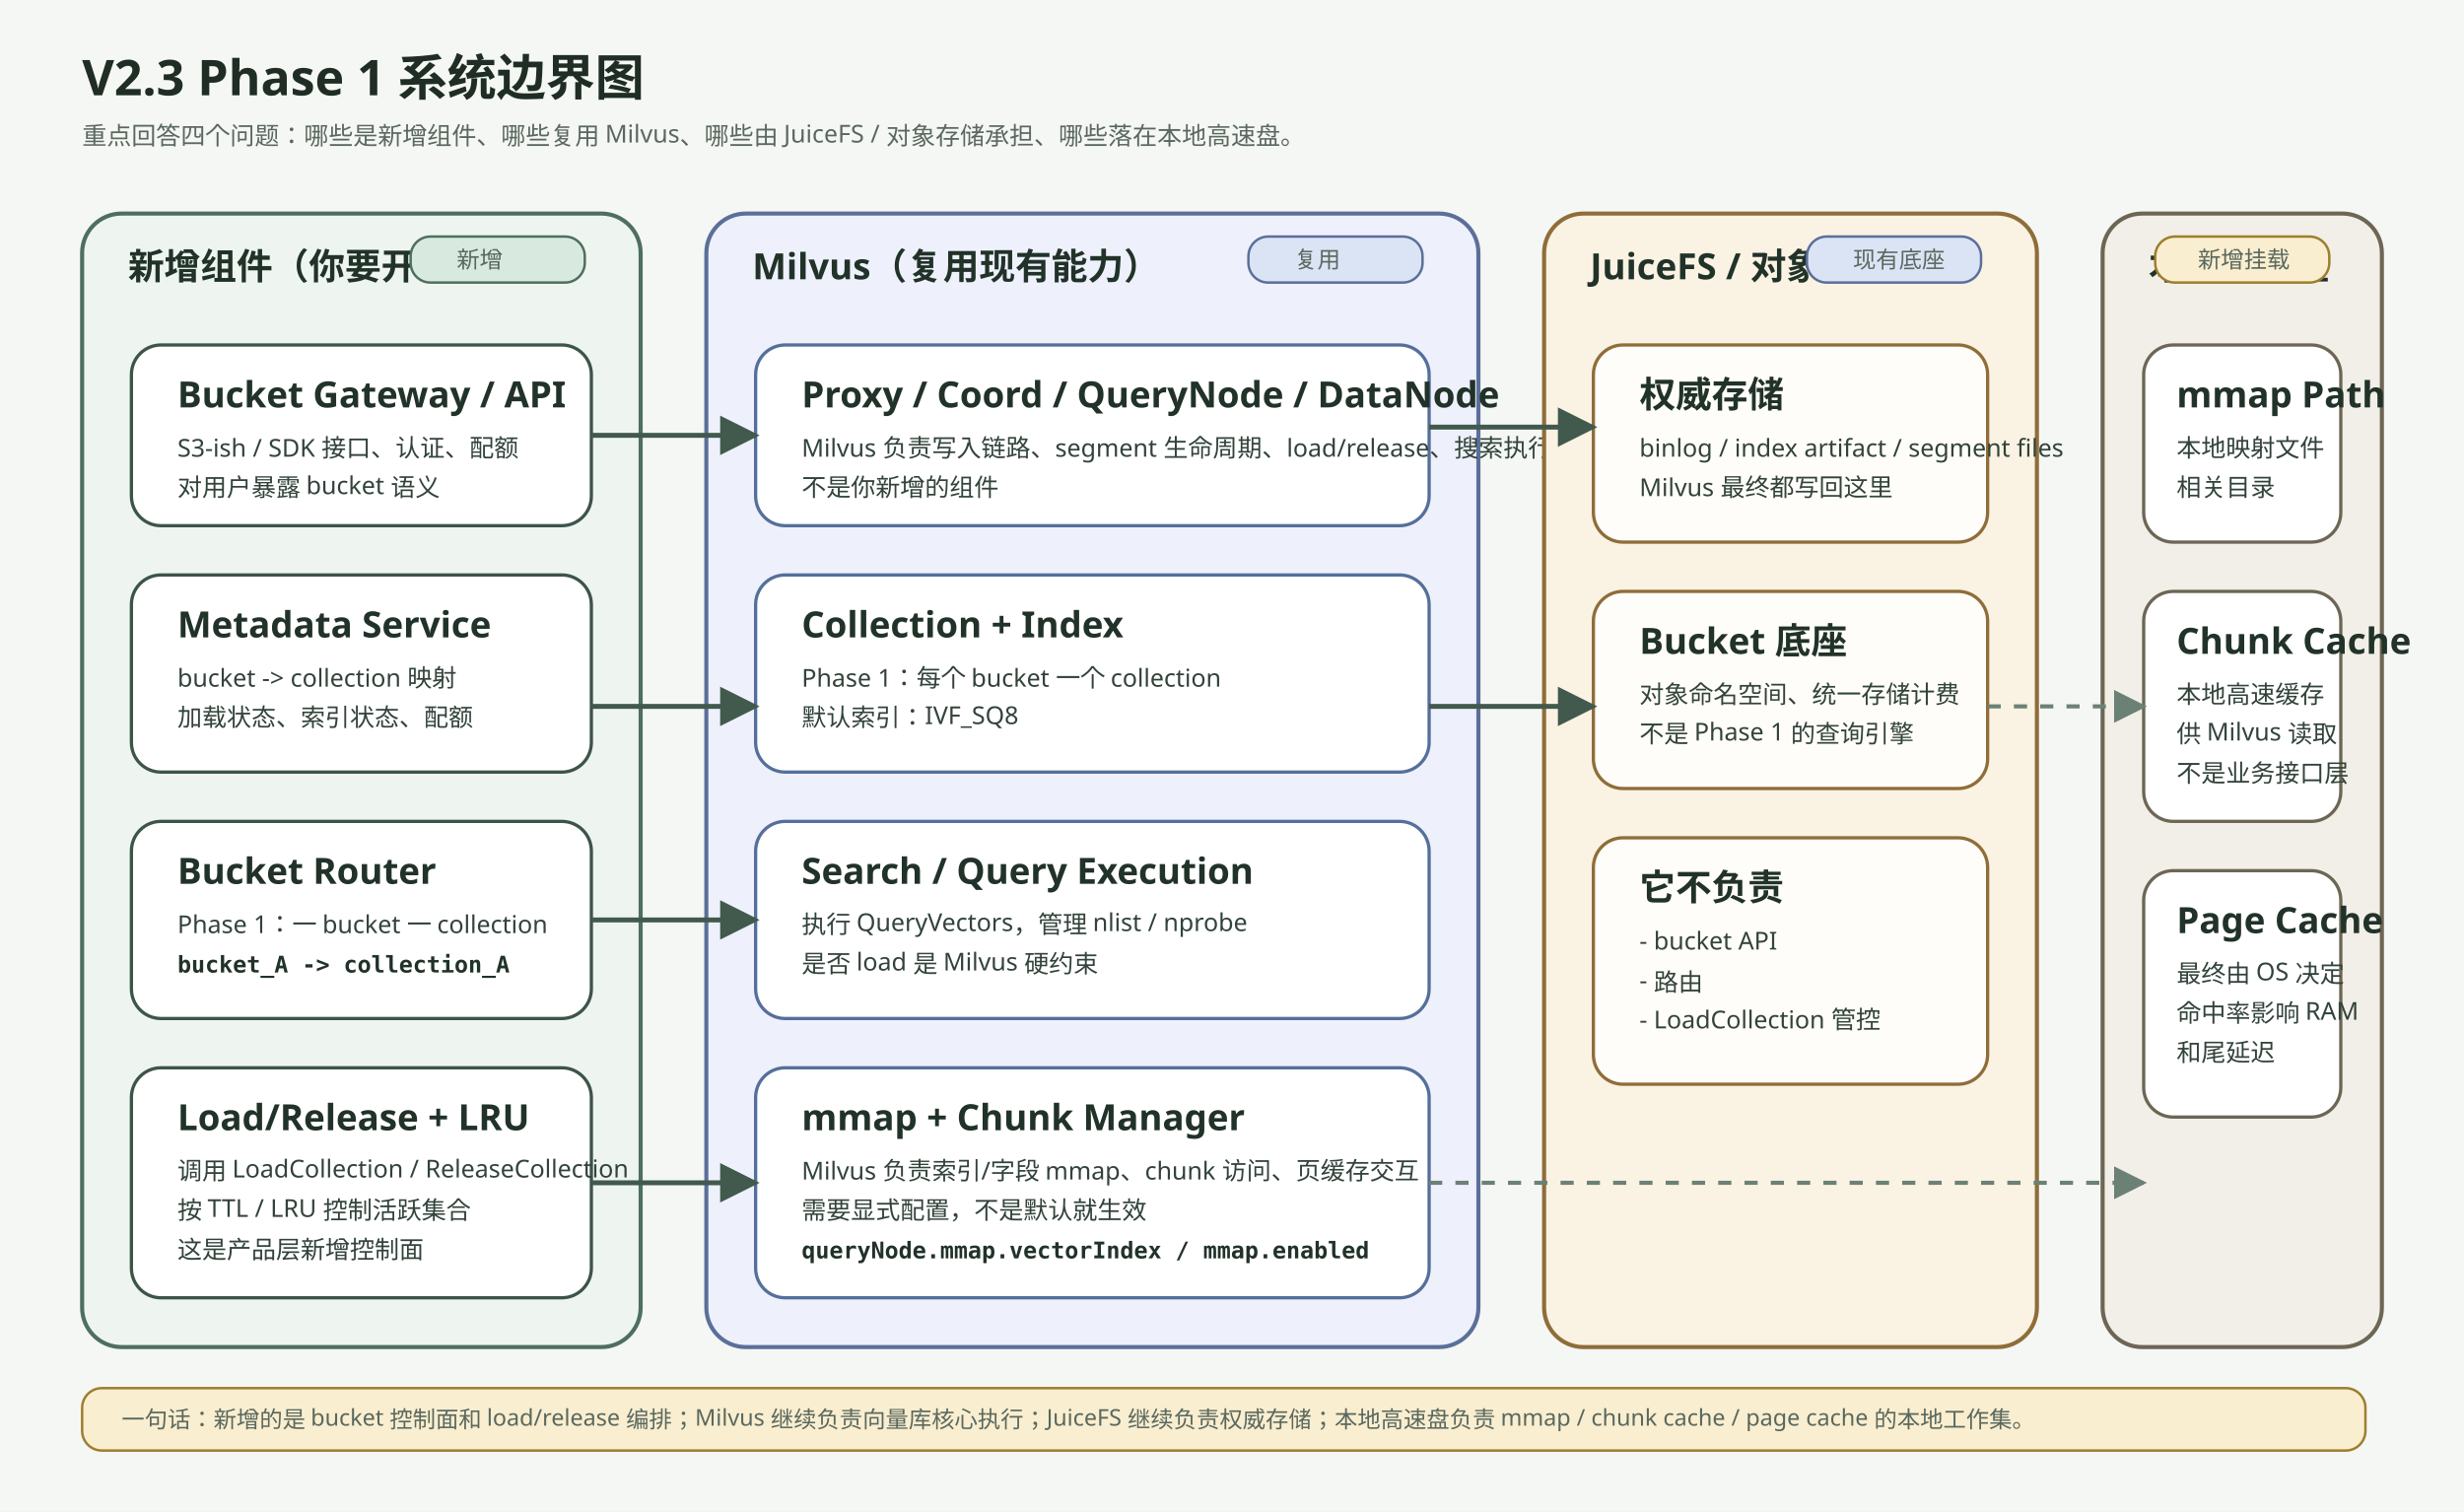
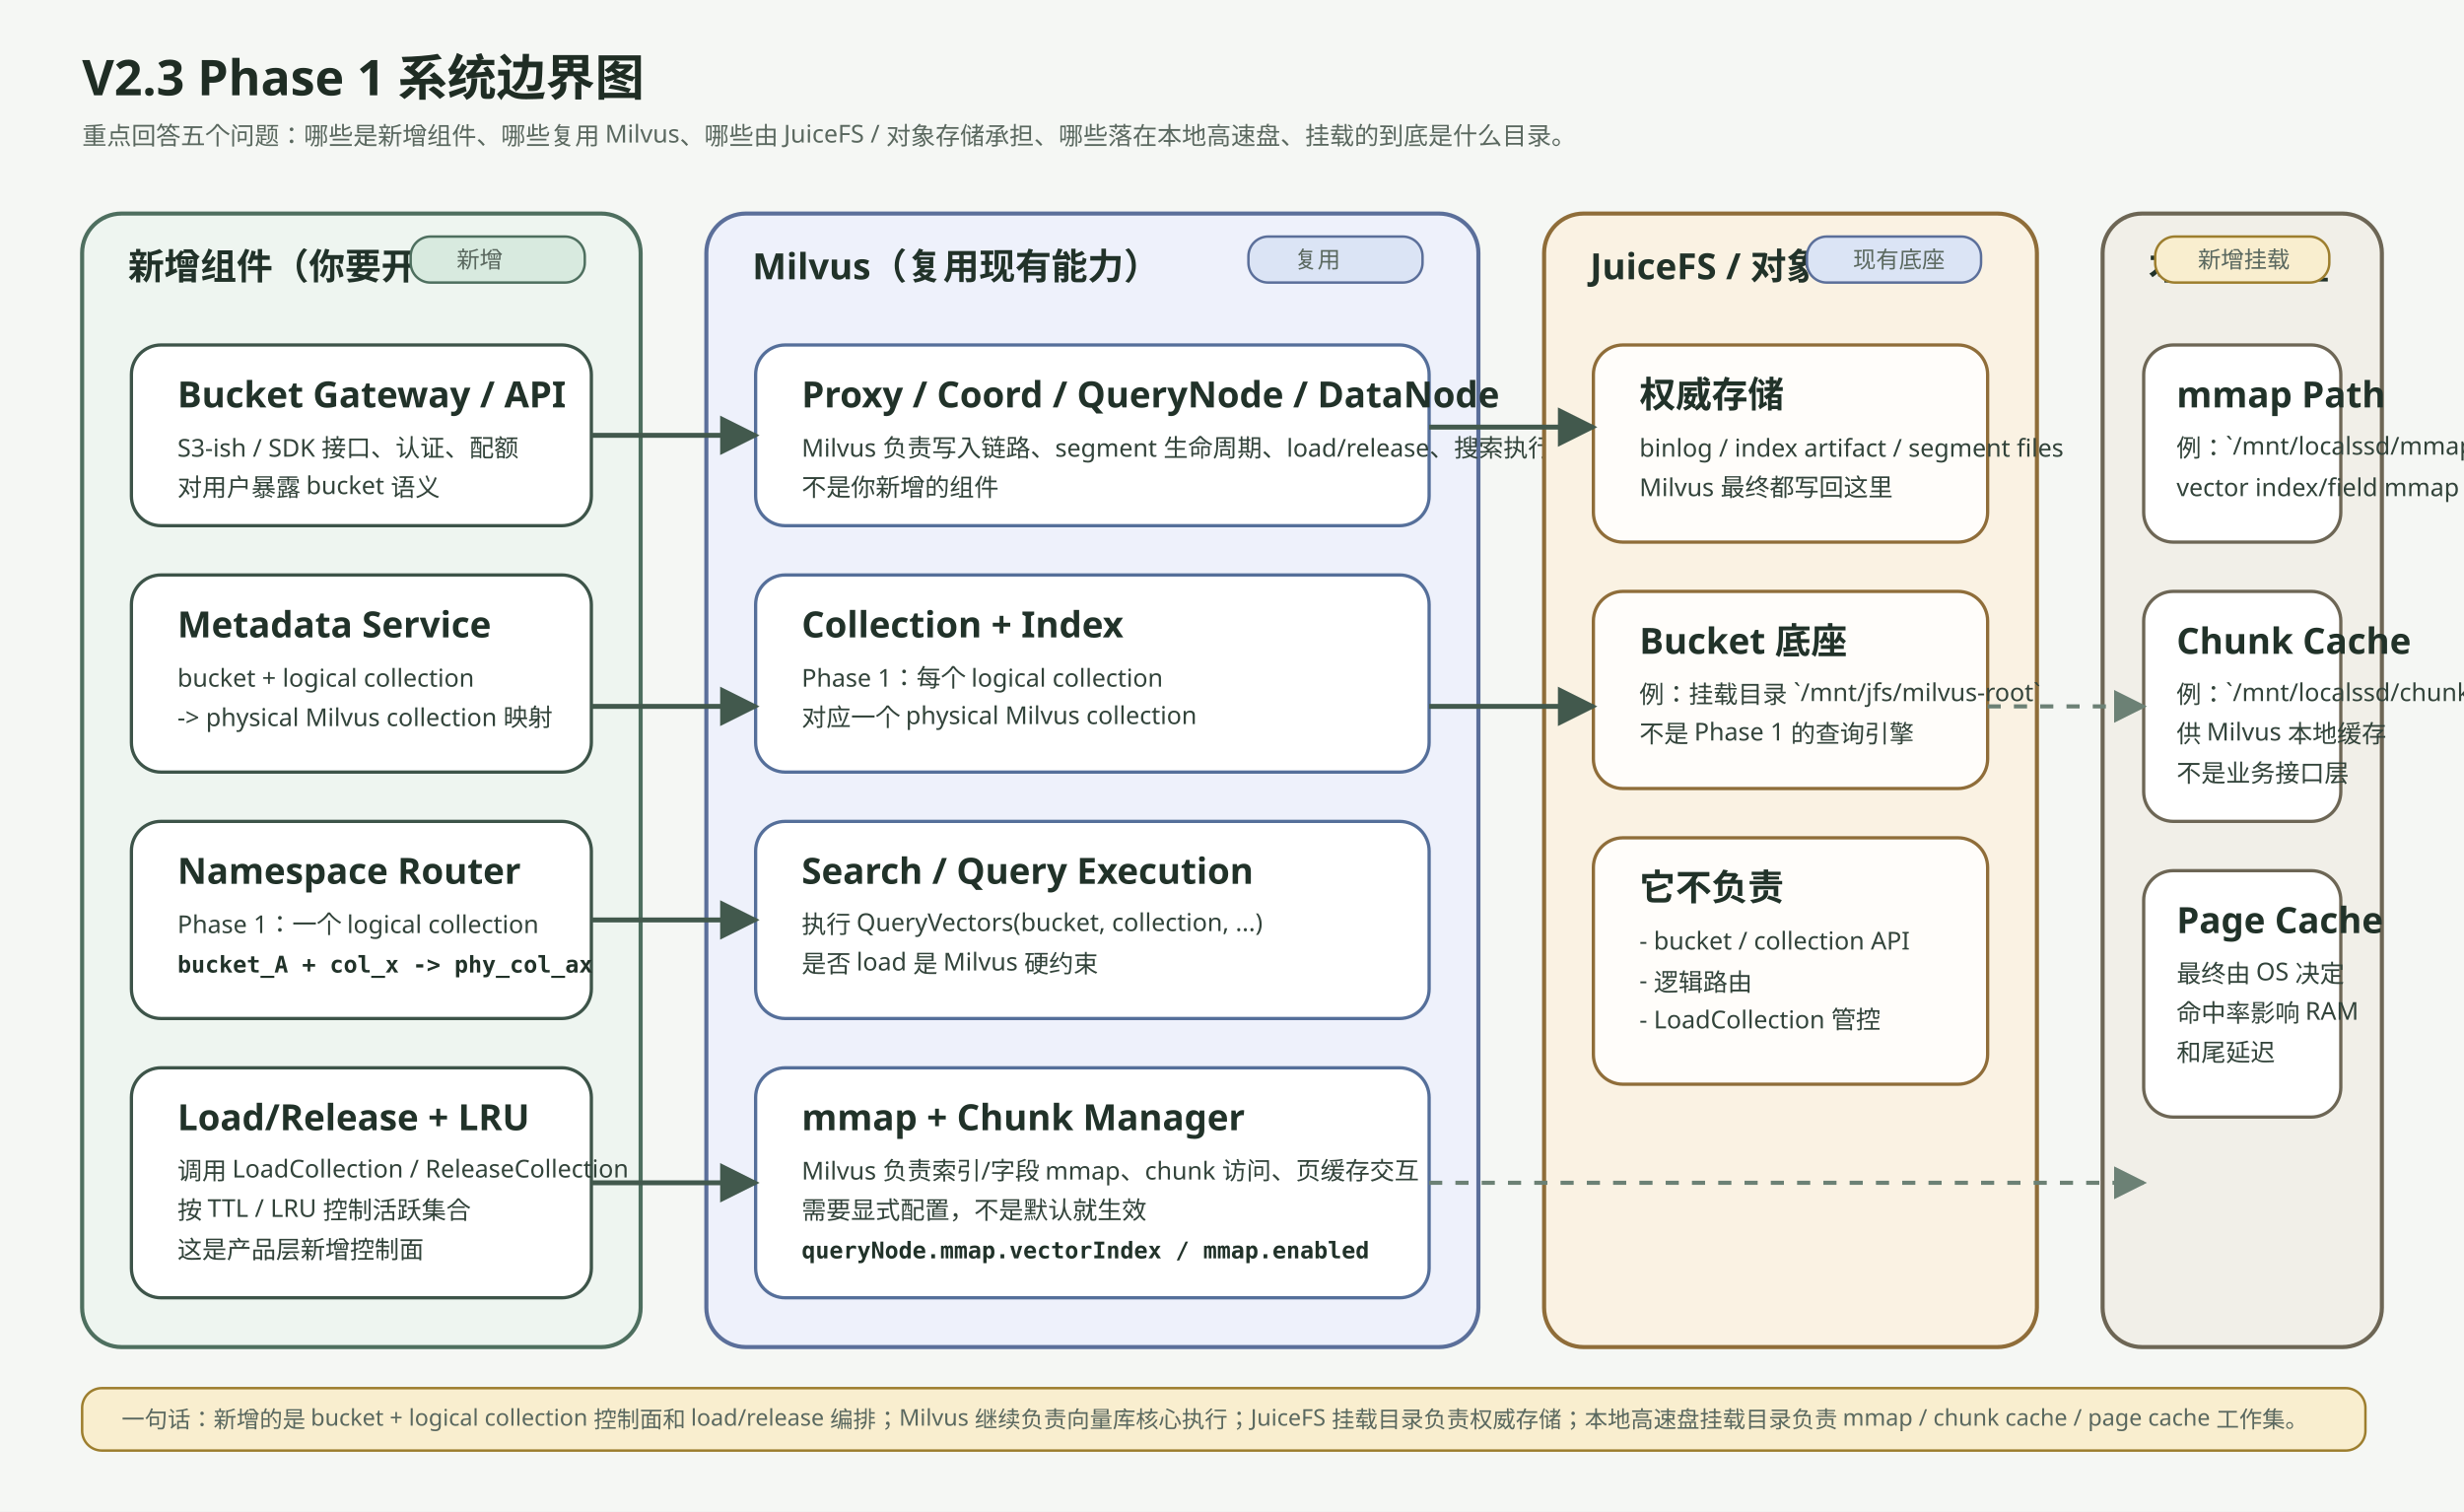
<svg xmlns="http://www.w3.org/2000/svg" viewBox="0 0 1500 920" width="1500" height="920" role="img" aria-label="V2.3 System Overview">
  <defs>
    <style>
      .bg { fill: #f5f7f4; }
      .title { font: 700 30px 'Segoe UI', 'PingFang SC', sans-serif; fill: #1f2d24; }
      .subtitle { font: 400 15px 'Segoe UI', 'PingFang SC', sans-serif; fill: #5a685f; }
      .zone-new { fill: #eef5f0; stroke: #4e6f5f; stroke-width: 2.5; rx: 24; ry: 24; }
      .zone-milvus { fill: #eef1fb; stroke: #5b6f9a; stroke-width: 2.5; rx: 24; ry: 24; }
      .zone-storage { fill: #faf2e3; stroke: #8f6d39; stroke-width: 2.5; rx: 24; ry: 24; }
      .zone-disk { fill: #f1efe8; stroke: #6d6655; stroke-width: 2.5; rx: 24; ry: 24; }
      .card { fill: #ffffff; stroke: #3d5449; stroke-width: 2; rx: 18; ry: 18; }
      .card-blue { fill: #ffffff; stroke: #556f9a; stroke-width: 2; rx: 18; ry: 18; }
      .card-gold { fill: #fffdfa; stroke: #8f6d39; stroke-width: 2; rx: 18; ry: 18; }
      .card-gray { fill: #ffffff; stroke: #6d6655; stroke-width: 2; rx: 18; ry: 18; }
      .pill-new { fill: #d8eadf; stroke: #4e6f5f; stroke-width: 1.5; rx: 12; ry: 12; }
      .pill-old { fill: #dbe4f5; stroke: #5b6f9a; stroke-width: 1.5; rx: 12; ry: 12; }
      .pill-note { fill: #f9eecf; stroke: #9d7e2e; stroke-width: 1.5; rx: 12; ry: 12; }
      .label { font: 700 22px 'Segoe UI', 'PingFang SC', sans-serif; fill: #213229; }
      .text { font: 400 15px 'Segoe UI', 'PingFang SC', sans-serif; fill: #32433a; }
      .small { font: 400 14px 'Segoe UI', 'PingFang SC', sans-serif; fill: #5a685f; }
      .mono { font: 600 14px 'SFMono-Regular', Consolas, monospace; fill: #213229; }
      .arrow { stroke: #42594d; stroke-width: 3; fill: none; marker-end: url(#arrow); }
      .arrow-soft { stroke: #6c8175; stroke-width: 2.5; stroke-dasharray: 8 8; fill: none; marker-end: url(#arrowSoft); }
    </style>
    <marker id="arrow" viewBox="0 0 10 10" refX="9" refY="5" markerWidth="8" markerHeight="8" orient="auto-start-reverse">
      <path d="M 0 0 L 10 5 L 0 10 z" fill="#42594d" />
    </marker>
    <marker id="arrowSoft" viewBox="0 0 10 10" refX="9" refY="5" markerWidth="8" markerHeight="8" orient="auto-start-reverse">
      <path d="M 0 0 L 10 5 L 0 10 z" fill="#6c8175" />
    </marker>
  </defs>
  <rect class="bg" x="0" y="0" width="1500" height="920" />
  <text class="title" x="50" y="58">V2.3 Phase 1 系统边界图</text>
-   <text class="subtitle" x="50" y="88">重点回答四个问题：哪些是新增组件、哪些复用 Milvus、哪些由 JuiceFS / 对象存储承担、哪些落在本地高速盘。</text>
+   <text class="subtitle" x="50" y="88">重点回答五个问题：哪些是新增组件、哪些复用 Milvus、哪些由 JuiceFS / 对象存储承担、哪些落在本地高速盘、挂载的到底是什么目录。</text>
  <rect class="zone-new" x="50" y="130" width="340" height="690" />
  <text class="label" x="78" y="170">新增组件（你要开发）</text>
  <rect class="pill-new" x="250" y="144" width="106" height="28" />
  <text class="small" x="278" y="163">新增</text>
  <rect class="card" x="80" y="210" width="280" height="110" />
  <text class="label" x="108" y="248">Bucket Gateway / API</text>
  <text class="text" x="108" y="278">S3-ish / SDK 接口、认证、配额</text>
  <text class="text" x="108" y="302">对用户暴露 bucket 语义</text>
  <rect class="card" x="80" y="350" width="280" height="120" />
  <text class="label" x="108" y="388">Metadata Service</text>
-   <text class="text" x="108" y="418">bucket -&gt; collection 映射</text>
-   <text class="text" x="108" y="442">加载状态、索引状态、配额</text>
+   <text class="text" x="108" y="418">bucket + logical collection</text>
+   <text class="text" x="108" y="442">-&gt; physical Milvus collection 映射</text>
  <rect class="card" x="80" y="500" width="280" height="120" />
-   <text class="label" x="108" y="538">Bucket Router</text>
-   <text class="text" x="108" y="568">Phase 1：一 bucket 一 collection</text>
-   <text class="mono" x="108" y="592">bucket_A -&gt; collection_A</text>
+   <text class="label" x="108" y="538">Namespace Router</text>
+   <text class="text" x="108" y="568">Phase 1：一个 logical collection</text>
+   <text class="mono" x="108" y="592">bucket_A + col_x -&gt; phy_col_ax</text>
  <rect class="card" x="80" y="650" width="280" height="140" />
  <text class="label" x="108" y="688">Load/Release + LRU</text>
  <text class="text" x="108" y="718">调用 LoadCollection / ReleaseCollection</text>
  <text class="text" x="108" y="742">按 TTL / LRU 控制活跃集合</text>
  <text class="text" x="108" y="766">这是产品层新增控制面</text>
  <rect class="zone-milvus" x="430" y="130" width="470" height="690" />
  <text class="label" x="458" y="170">Milvus（复用现有能力）</text>
  <rect class="pill-old" x="760" y="144" width="106" height="28" />
  <text class="small" x="788" y="163">复用</text>
  <rect class="card-blue" x="460" y="210" width="410" height="110" />
  <text class="label" x="488" y="248">Proxy / Coord / QueryNode / DataNode</text>
  <text class="text" x="488" y="278">Milvus 负责写入链路、segment 生命周期、load/release、搜索执行</text>
  <text class="text" x="488" y="302">不是你新增的组件</text>
  <rect class="card-blue" x="460" y="350" width="410" height="120" />
  <text class="label" x="488" y="388">Collection + Index</text>
-   <text class="text" x="488" y="418">Phase 1：每个 bucket 一个 collection</text>
-   <text class="text" x="488" y="442">默认索引：IVF_SQ8</text>
+   <text class="text" x="488" y="418">Phase 1：每个 logical collection</text>
+   <text class="text" x="488" y="442">对应一个 physical Milvus collection</text>
  <rect class="card-blue" x="460" y="500" width="410" height="120" />
  <text class="label" x="488" y="538">Search / Query Execution</text>
-   <text class="text" x="488" y="568">执行 QueryVectors，管理 nlist / nprobe</text>
+   <text class="text" x="488" y="568">执行 QueryVectors(bucket, collection, ...)</text>
  <text class="text" x="488" y="592">是否 load 是 Milvus 硬约束</text>
  <rect class="card-blue" x="460" y="650" width="410" height="140" />
  <text class="label" x="488" y="688">mmap + Chunk Manager</text>
  <text class="text" x="488" y="718">Milvus 负责索引/字段 mmap、chunk 访问、页缓存交互</text>
  <text class="text" x="488" y="742">需要显式配置，不是默认就生效</text>
  <text class="mono" x="488" y="766">queryNode.mmap.vectorIndex / mmap.enabled</text>
  <rect class="zone-storage" x="940" y="130" width="300" height="690" />
  <text class="label" x="968" y="170">JuiceFS / 对象存储</text>
  <rect class="pill-old" x="1100" y="144" width="106" height="28" />
  <text class="small" x="1128" y="163">现有底座</text>
  <rect class="card-gold" x="970" y="210" width="240" height="120" />
  <text class="label" x="998" y="248">权威存储</text>
  <text class="text" x="998" y="278">binlog / index artifact / segment files</text>
  <text class="text" x="998" y="302">Milvus 最终都写回这里</text>
  <rect class="card-gold" x="970" y="360" width="240" height="120" />
  <text class="label" x="998" y="398">Bucket 底座</text>
-   <text class="text" x="998" y="428">对象命名空间、统一存储计费</text>
+   <text class="text" x="998" y="428">例：挂载目录 `/mnt/jfs/milvus-root`</text>
  <text class="text" x="998" y="452">不是 Phase 1 的查询引擎</text>
  <rect class="card-gold" x="970" y="510" width="240" height="150" />
  <text class="label" x="998" y="548">它不负责</text>
-   <text class="text" x="998" y="578">- bucket API</text>
-   <text class="text" x="998" y="602">- 路由</text>
+   <text class="text" x="998" y="578">- bucket / collection API</text>
+   <text class="text" x="998" y="602">- 逻辑路由</text>
  <text class="text" x="998" y="626">- LoadCollection 管控</text>
  <rect class="zone-disk" x="1280" y="130" width="170" height="690" />
  <text class="label" x="1308" y="170">本地高速盘</text>
  <rect class="pill-note" x="1312" y="144" width="106" height="28" />
  <text class="small" x="1338" y="163">新增挂载</text>
  <rect class="card-gray" x="1305" y="210" width="120" height="120" />
  <text class="label" x="1325" y="248">mmap Path</text>
-   <text class="text" x="1325" y="278">本地映射文件</text>
-   <text class="text" x="1325" y="302">相关目录</text>
+   <text class="text" x="1325" y="278">例：`/mnt/localssd/mmap`</text>
+   <text class="text" x="1325" y="302">vector index/field mmap</text>
  <rect class="card-gray" x="1305" y="360" width="120" height="140" />
  <text class="label" x="1325" y="398">Chunk Cache</text>
-   <text class="text" x="1325" y="428">本地高速缓存</text>
-   <text class="text" x="1325" y="452">供 Milvus 读取</text>
+   <text class="text" x="1325" y="428">例：`/mnt/localssd/chunk-cache`</text>
+   <text class="text" x="1325" y="452">供 Milvus 本地缓存</text>
  <text class="text" x="1325" y="476">不是业务接口层</text>
  <rect class="card-gray" x="1305" y="530" width="120" height="150" />
  <text class="label" x="1325" y="568">Page Cache</text>
  <text class="text" x="1325" y="598">最终由 OS 决定</text>
  <text class="text" x="1325" y="622">命中率影响 RAM</text>
  <text class="text" x="1325" y="646">和尾延迟</text>
  <path class="arrow" d="M 360 265 L 460 265" />
  <path class="arrow" d="M 360 430 L 460 430" />
  <path class="arrow" d="M 360 560 L 460 560" />
  <path class="arrow" d="M 360 720 L 460 720" />
  <path class="arrow" d="M 870 260 L 970 260" />
  <path class="arrow" d="M 870 430 L 970 430" />
  <path class="arrow-soft" d="M 870 720 L 1305 720" />
  <path class="arrow-soft" d="M 1210 430 L 1305 430" />
  <rect class="pill-note" x="50" y="845" width="1390" height="38" />
-   <text class="small" x="74" y="869">一句话：新增的是 bucket 控制面和 load/release 编排；Milvus 继续负责向量库核心执行；JuiceFS 继续负责权威存储；本地高速盘负责 mmap / chunk cache / page cache 的本地工作集。</text>
+   <text class="small" x="74" y="869">一句话：新增的是 bucket + logical collection 控制面和 load/release 编排；Milvus 继续负责向量库核心执行；JuiceFS 挂载目录负责权威存储；本地高速盘挂载目录负责 mmap / chunk cache / page cache 工作集。</text>
</svg>
